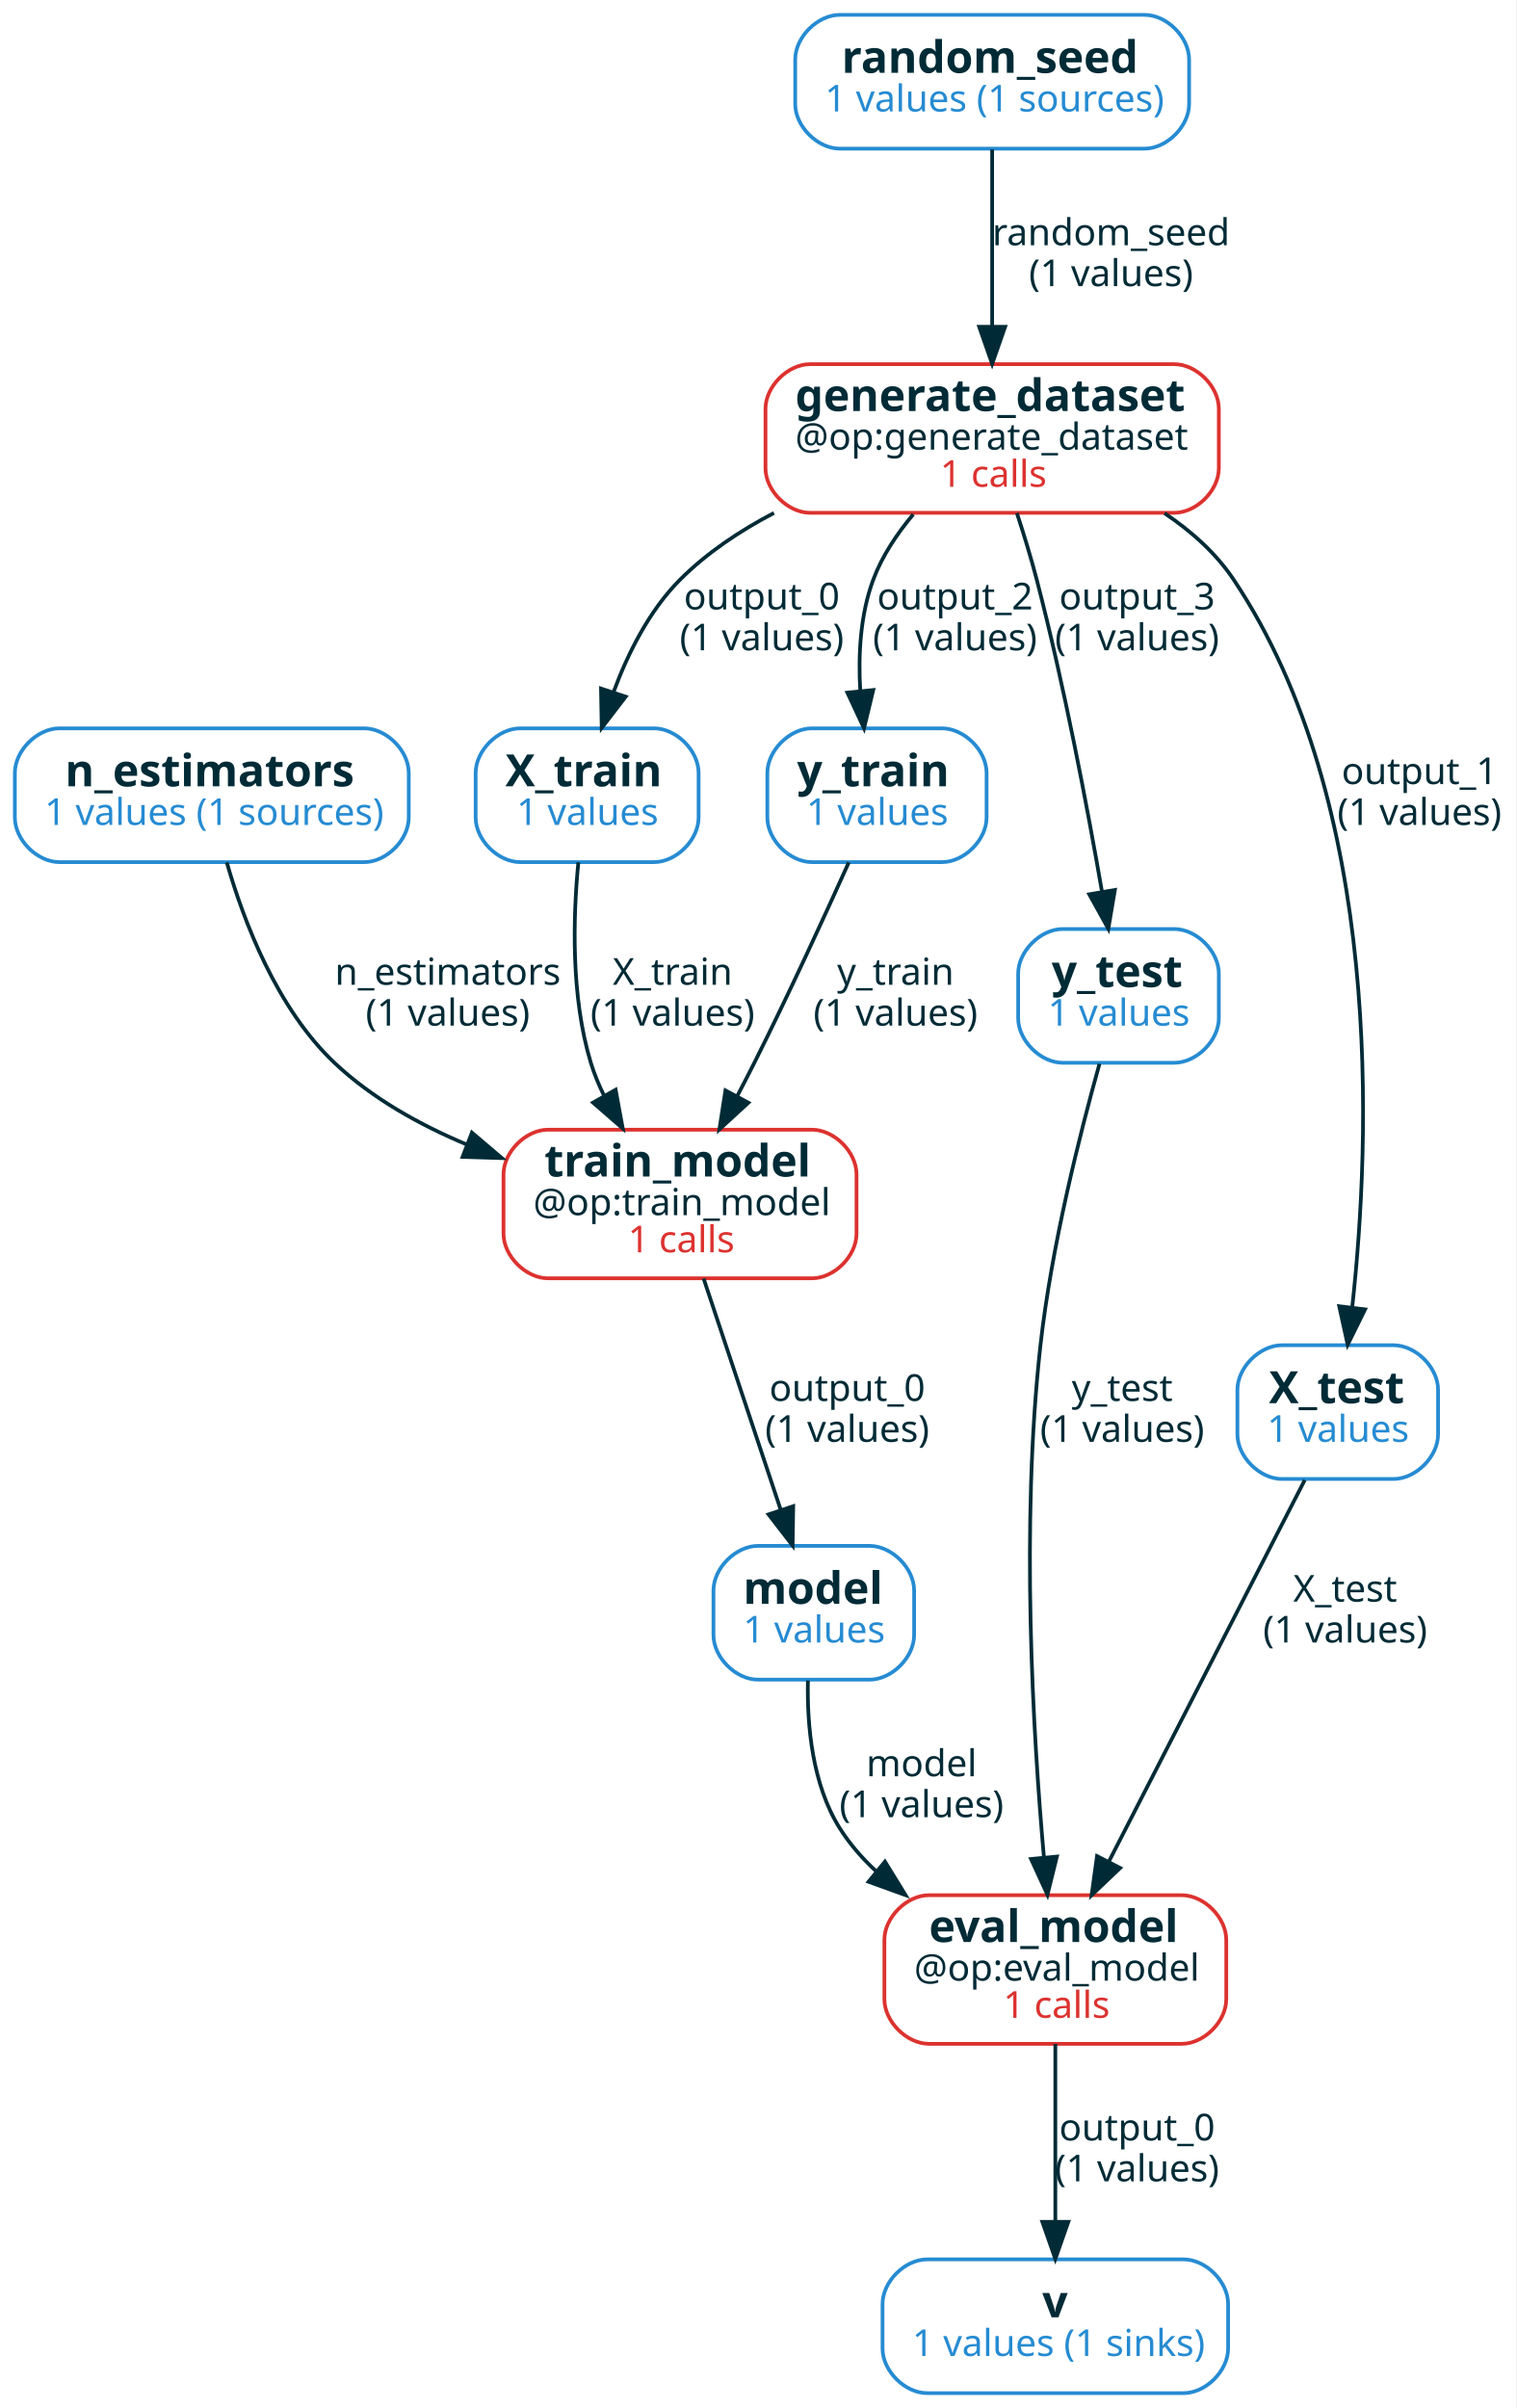
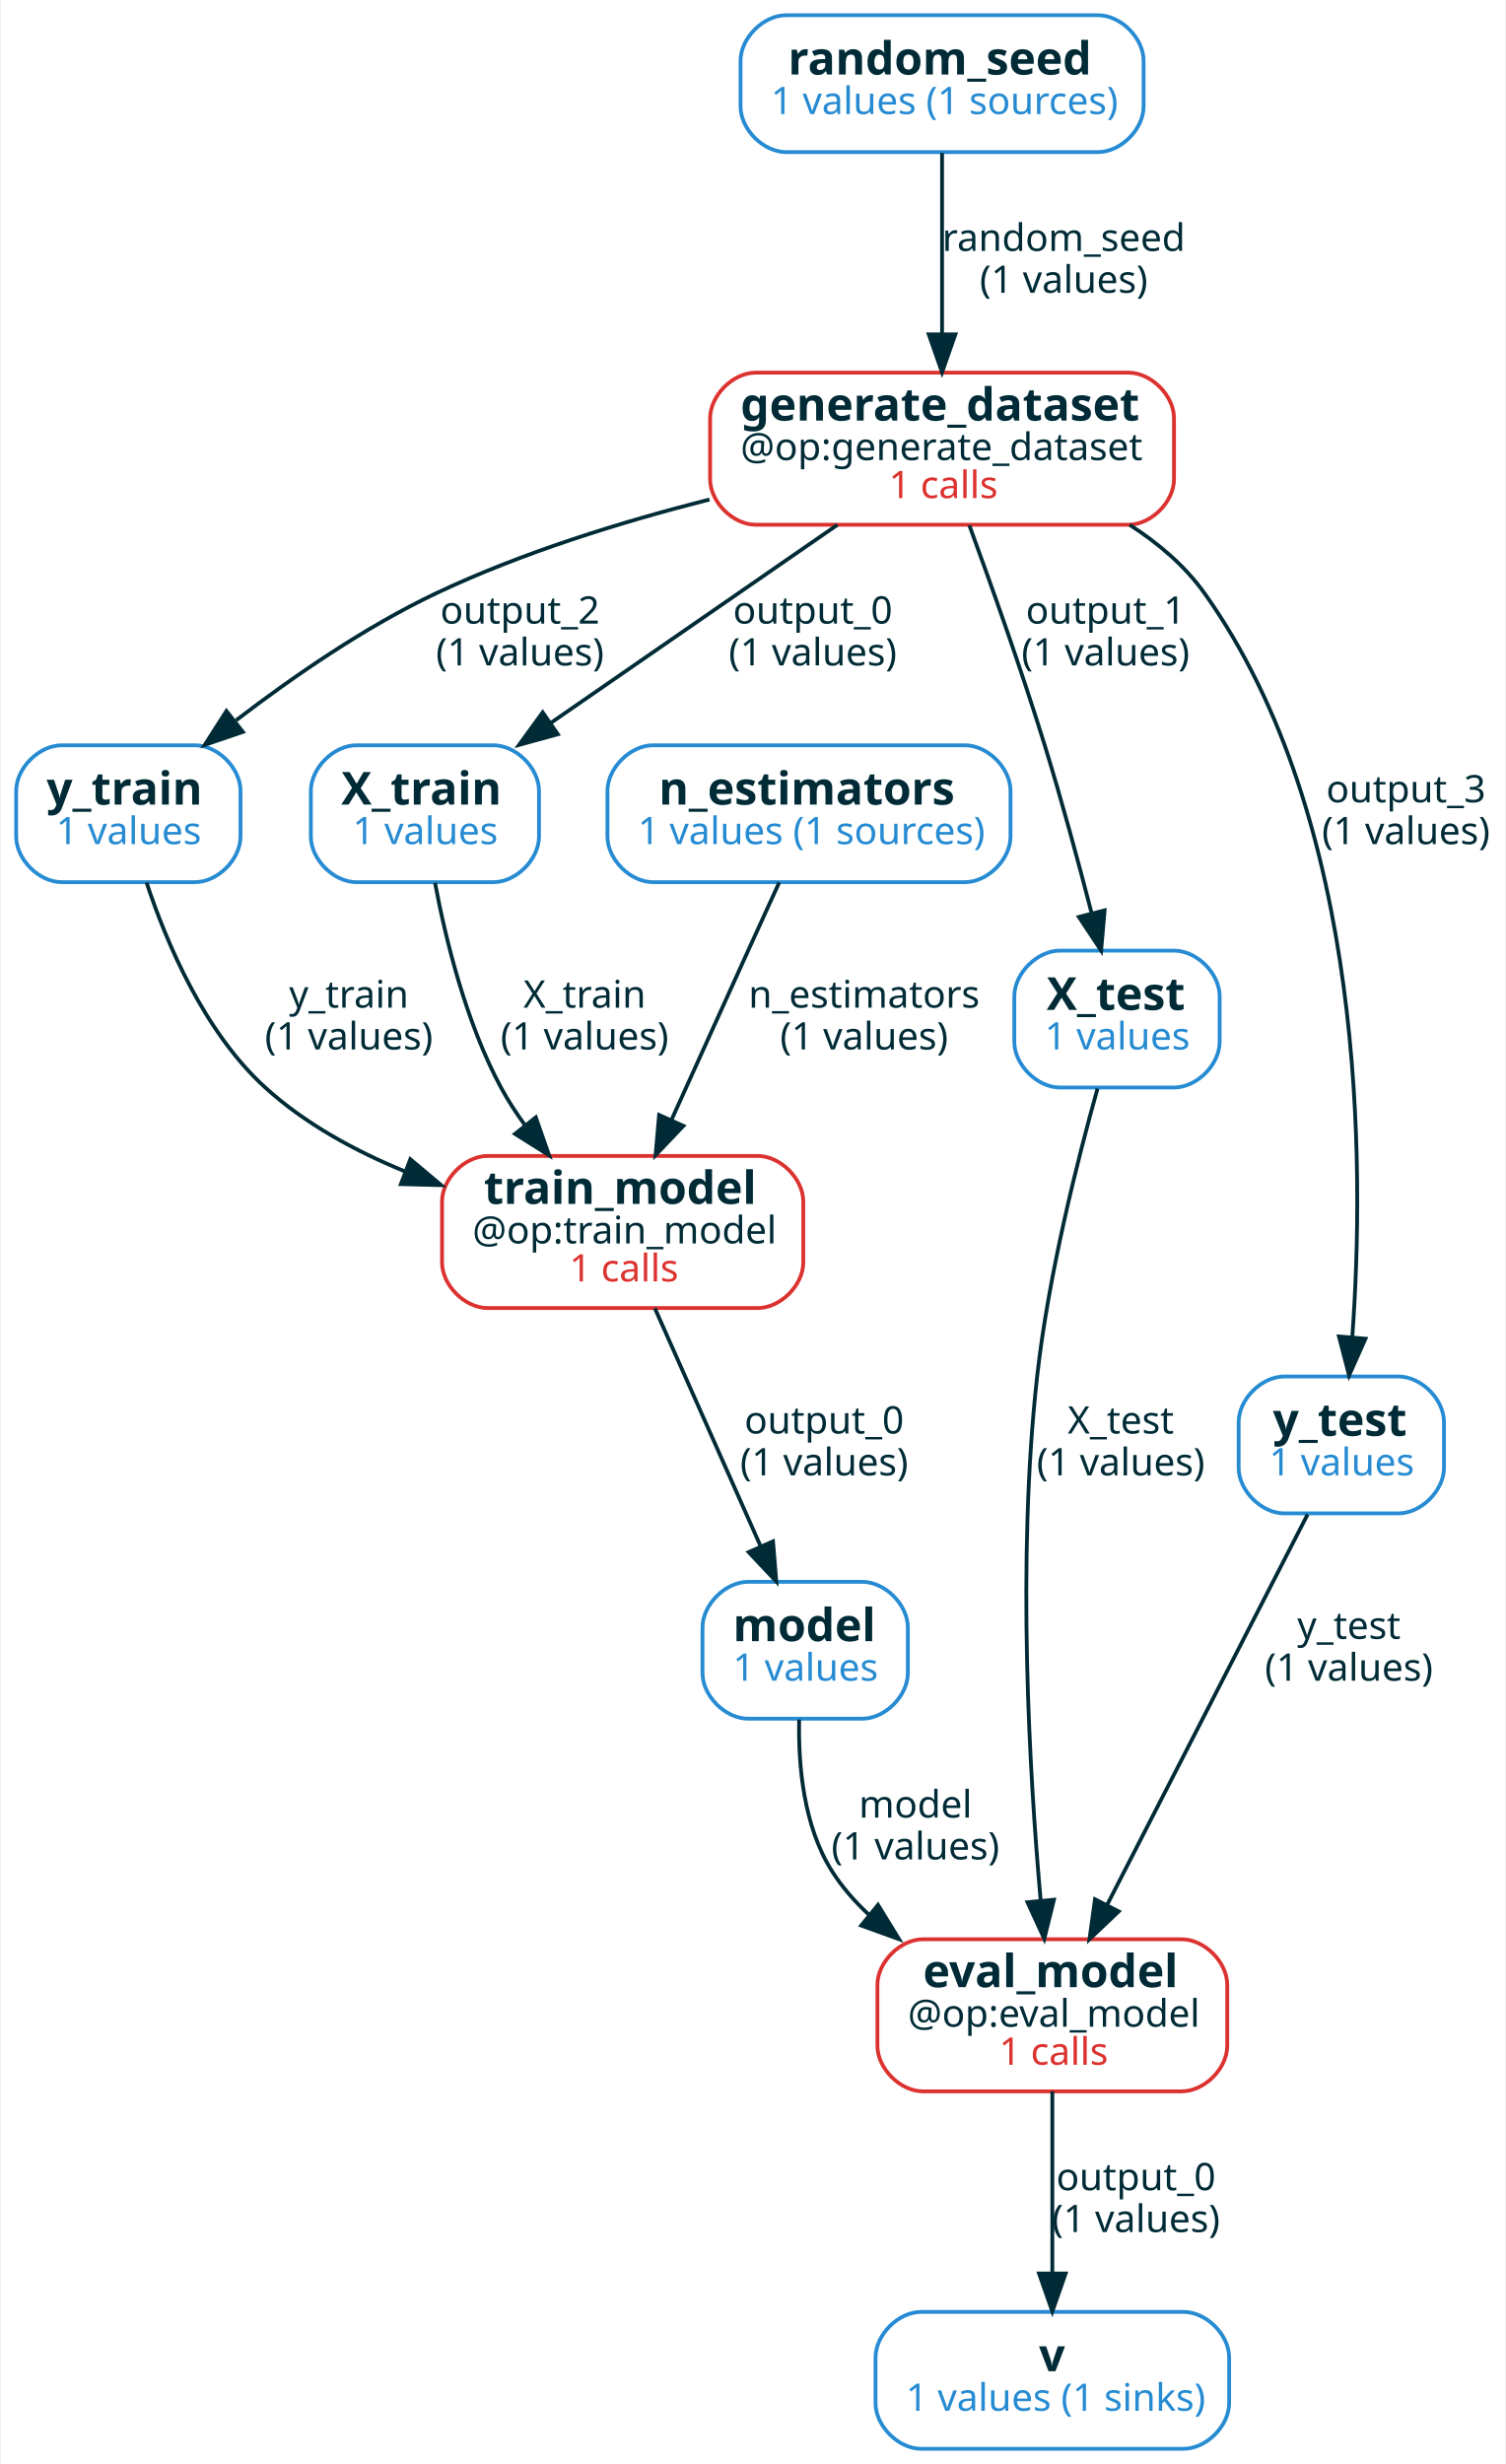
- <svg xmlns="http://www.w3.org/2000/svg" width="408pt" height="648pt" viewBox="0.00 0.00 408.00 648.00">
+ <svg xmlns="http://www.w3.org/2000/svg" width="396pt" height="648pt" viewBox="0.00 0.00 395.50 648.00">
  <g id="graph0" class="graph" transform="scale(1 1) rotate(0) translate(4 644)">
-     <polygon fill="white" stroke="transparent" points="-4,4 -4,-644 404,-644 404,4 -4,4" />
+     <polygon fill="white" stroke="transparent" points="-4,4 -4,-644 391.5,-644 391.5,4 -4,4" />
    <g id="node1" class="node">
-       <path fill="none" stroke="#268bd2" d="M94,-448C94,-448 12,-448 12,-448 6,-448 0,-442 0,-436 0,-436 0,-424 0,-424 0,-418 6,-412 12,-412 12,-412 94,-412 94,-412 100,-412 106,-418 106,-424 106,-424 106,-436 106,-436 106,-442 100,-448 94,-448" />
-       <text text-anchor="start" x="13.5" y="-432.4" font-family="RobotoMono" font-weight="bold" font-size="12.00" fill="#002b36">n_estimators</text>
-       <text text-anchor="start" x="8" y="-422" font-family="RobotoMono" font-size="10.00" fill="#268bd2">1 values (1 sources)</text>
+       <path fill="none" stroke="#268bd2" d="M47,-448C47,-448 12,-448 12,-448 6,-448 0,-442 0,-436 0,-436 0,-424 0,-424 0,-418 6,-412 12,-412 12,-412 47,-412 47,-412 53,-412 59,-418 59,-424 59,-424 59,-436 59,-436 59,-442 53,-448 47,-448" />
+       <text text-anchor="start" x="8" y="-432.4" font-family="RobotoMono" font-weight="bold" font-size="12.00" fill="#002b36">y_train</text>
+       <text text-anchor="start" x="10.5" y="-422" font-family="RobotoMono" font-size="10.00" fill="#268bd2">1 values</text>
+     </g>
+     <g id="node10" class="node">
+       <path fill="none" stroke="#dc322f" d="M195,-340C195,-340 124,-340 124,-340 118,-340 112,-334 112,-328 112,-328 112,-312 112,-312 112,-306 118,-300 124,-300 124,-300 195,-300 195,-300 201,-300 207,-306 207,-312 207,-312 207,-328 207,-328 207,-334 201,-340 195,-340" />
+       <text text-anchor="start" x="123" y="-327.4" font-family="RobotoMono" font-weight="bold" font-size="12.00" fill="#002b36">train_model</text>
+       <text text-anchor="start" x="120" y="-317" font-family="RobotoMono" font-size="10.00" fill="#002b36">@op:train_model</text>
+       <text text-anchor="start" x="145.5" y="-307" font-family="RobotoMono" font-size="10.00" fill="#dc322f">1 calls</text>
+     </g>
+     <g id="edge12" class="edge">
+       <path fill="none" stroke="#002b36" d="M34.29,-411.91C39.55,-396 49.45,-372.6 65.5,-358 75.94,-348.5 89.1,-341.32 102.25,-335.93" />
+       <polygon fill="#002b36" stroke="#002b36" points="103.66,-339.14 111.78,-332.32 101.18,-332.59 103.66,-339.14" />
+       <text text-anchor="middle" x="87.5" y="-379" font-family="RobotoMono" font-size="10.00" fill="#002b36">y_train</text>
+       <text text-anchor="middle" x="87.5" y="-368" font-family="RobotoMono" font-size="10.00" fill="#002b36">(1 values)</text>
+     </g>
+     <g id="node2" class="node">
+       <path fill="none" stroke="#268bd2" d="M125.5,-448C125.5,-448 89.5,-448 89.5,-448 83.5,-448 77.5,-442 77.5,-436 77.5,-436 77.5,-424 77.5,-424 77.5,-418 83.5,-412 89.5,-412 89.5,-412 125.5,-412 125.5,-412 131.5,-412 137.5,-418 137.5,-424 137.5,-424 137.5,-436 137.5,-436 137.5,-442 131.5,-448 125.5,-448" />
+       <text text-anchor="start" x="85.5" y="-432.4" font-family="RobotoMono" font-weight="bold" font-size="12.00" fill="#002b36">X_train</text>
+       <text text-anchor="start" x="88.5" y="-422" font-family="RobotoMono" font-size="10.00" fill="#268bd2">1 values</text>
+     </g>
+     <g id="edge11" class="edge">
+       <path fill="none" stroke="#002b36" d="M110.15,-411.85C112.95,-396.96 118.27,-375.14 127.5,-358 129.3,-354.66 131.44,-351.36 133.75,-348.19" />
+       <polygon fill="#002b36" stroke="#002b36" points="136.66,-350.16 140.15,-340.16 131.19,-345.8 136.66,-350.16" />
+       <text text-anchor="middle" x="149.5" y="-379" font-family="RobotoMono" font-size="10.00" fill="#002b36">X_train</text>
+       <text text-anchor="middle" x="149.5" y="-368" font-family="RobotoMono" font-size="10.00" fill="#002b36">(1 values)</text>
+     </g>
+     <g id="node3" class="node">
+       <path fill="none" stroke="#268bd2" d="M307,-36C307,-36 238,-36 238,-36 232,-36 226,-30 226,-24 226,-24 226,-12 226,-12 226,-6 232,0 238,0 238,0 307,0 307,0 313,0 319,-6 319,-12 319,-12 319,-24 319,-24 319,-30 313,-36 307,-36" />
+       <text text-anchor="start" x="269" y="-20.4" font-family="RobotoMono" font-weight="bold" font-size="12.00" fill="#002b36">v</text>
+       <text text-anchor="start" x="234" y="-10" font-family="RobotoMono" font-size="10.00" fill="#268bd2">1 values (1 sinks)</text>
+     </g>
+     <g id="node4" class="node">
+       <path fill="none" stroke="#268bd2" d="M284.5,-640C284.5,-640 202.5,-640 202.5,-640 196.5,-640 190.5,-634 190.5,-628 190.5,-628 190.5,-616 190.5,-616 190.5,-610 196.5,-604 202.5,-604 202.5,-604 284.5,-604 284.5,-604 290.5,-604 296.5,-610 296.5,-616 296.5,-616 296.5,-628 296.5,-628 296.5,-634 290.5,-640 284.5,-640" />
+       <text text-anchor="start" x="203" y="-624.4" font-family="RobotoMono" font-weight="bold" font-size="12.00" fill="#002b36">random_seed</text>
+       <text text-anchor="start" x="198.5" y="-614" font-family="RobotoMono" font-size="10.00" fill="#268bd2">1 values (1 sources)</text>
+     </g>
+     <g id="node11" class="node">
+       <path fill="none" stroke="#dc322f" d="M292.5,-546C292.5,-546 194.5,-546 194.5,-546 188.5,-546 182.5,-540 182.5,-534 182.5,-534 182.5,-518 182.5,-518 182.5,-512 188.5,-506 194.5,-506 194.5,-506 292.5,-506 292.5,-506 298.5,-506 304.5,-512 304.5,-518 304.5,-518 304.5,-534 304.5,-534 304.5,-540 298.5,-546 292.5,-546" />
+       <text text-anchor="start" x="190.5" y="-533.4" font-family="RobotoMono" font-weight="bold" font-size="12.00" fill="#002b36">generate_dataset</text>
+       <text text-anchor="start" x="190.5" y="-523" font-family="RobotoMono" font-size="10.00" fill="#002b36">@op:generate_dataset</text>
+       <text text-anchor="start" x="229.5" y="-513" font-family="RobotoMono" font-size="10.00" fill="#dc322f">1 calls</text>
+     </g>
+     <g id="edge9" class="edge">
+       <path fill="none" stroke="#002b36" d="M243.5,-603.76C243.5,-590.5 243.5,-571.86 243.5,-556.27" />
+       <polygon fill="#002b36" stroke="#002b36" points="247,-556.07 243.5,-546.07 240,-556.07 247,-556.07" />
+       <text text-anchor="middle" x="275.5" y="-578" font-family="RobotoMono" font-size="10.00" fill="#002b36">random_seed</text>
+       <text text-anchor="middle" x="275.5" y="-567" font-family="RobotoMono" font-size="10.00" fill="#002b36">(1 values)</text>
+     </g>
+     <g id="node5" class="node">
+       <path fill="none" stroke="#268bd2" d="M304.5,-394C304.5,-394 274.5,-394 274.5,-394 268.5,-394 262.5,-388 262.5,-382 262.5,-382 262.5,-370 262.5,-370 262.5,-364 268.5,-358 274.5,-358 274.5,-358 304.5,-358 304.5,-358 310.5,-358 316.5,-364 316.5,-370 316.5,-370 316.5,-382 316.5,-382 316.5,-388 310.5,-394 304.5,-394" />
+       <text text-anchor="start" x="271" y="-378.4" font-family="RobotoMono" font-weight="bold" font-size="12.00" fill="#002b36">X_test</text>
+       <text text-anchor="start" x="270.5" y="-368" font-family="RobotoMono" font-size="10.00" fill="#268bd2">1 values</text>
    </g>
    <g id="node9" class="node">
-       <path fill="none" stroke="#dc322f" d="M214.5,-340C214.5,-340 143.5,-340 143.5,-340 137.5,-340 131.5,-334 131.5,-328 131.5,-328 131.5,-312 131.5,-312 131.5,-306 137.5,-300 143.5,-300 143.5,-300 214.5,-300 214.5,-300 220.5,-300 226.5,-306 226.5,-312 226.5,-312 226.5,-328 226.5,-328 226.5,-334 220.5,-340 214.5,-340" />
-       <text text-anchor="start" x="142.5" y="-327.4" font-family="RobotoMono" font-weight="bold" font-size="12.00" fill="#002b36">train_model</text>
-       <text text-anchor="start" x="139.5" y="-317" font-family="RobotoMono" font-size="10.00" fill="#002b36">@op:train_model</text>
-       <text text-anchor="start" x="165" y="-307" font-family="RobotoMono" font-size="10.00" fill="#dc322f">1 calls</text>
+       <path fill="none" stroke="#dc322f" d="M306.5,-134C306.5,-134 238.5,-134 238.5,-134 232.5,-134 226.5,-128 226.5,-122 226.5,-122 226.5,-106 226.5,-106 226.5,-100 232.5,-94 238.5,-94 238.5,-94 306.5,-94 306.5,-94 312.5,-94 318.5,-100 318.5,-106 318.5,-106 318.5,-122 318.5,-122 318.5,-128 312.5,-134 306.5,-134" />
+       <text text-anchor="start" x="238.5" y="-121.4" font-family="RobotoMono" font-weight="bold" font-size="12.00" fill="#002b36">eval_model</text>
+       <text text-anchor="start" x="234.5" y="-111" font-family="RobotoMono" font-size="10.00" fill="#002b36">@op:eval_model</text>
+       <text text-anchor="start" x="258.5" y="-101" font-family="RobotoMono" font-size="10.00" fill="#dc322f">1 calls</text>
    </g>
-     <g id="edge12" class="edge">
-       <path fill="none" stroke="#002b36" d="M57.03,-411.93C61.59,-396.04 70.49,-372.66 86,-358 96.06,-348.49 108.87,-341.32 121.73,-335.95" />
-       <polygon fill="#002b36" stroke="#002b36" points="123,-339.21 131.07,-332.35 120.49,-332.68 123,-339.21" />
-       <text text-anchor="middle" x="116.5" y="-379" font-family="RobotoMono" font-size="10.00" fill="#002b36">n_estimators</text>
-       <text text-anchor="middle" x="116.5" y="-368" font-family="RobotoMono" font-size="10.00" fill="#002b36">(1 values)</text>
+     <g id="edge2" class="edge">
+       <path fill="none" stroke="#002b36" d="M284.38,-357.71C279.19,-339.19 271.49,-308.81 268.5,-282 263.14,-233.89 266.47,-177.51 269.44,-144.11" />
+       <polygon fill="#002b36" stroke="#002b36" points="272.92,-144.39 270.38,-134.11 265.96,-143.74 272.92,-144.39" />
+       <text text-anchor="middle" x="290.5" y="-267" font-family="RobotoMono" font-size="10.00" fill="#002b36">X_test</text>
+       <text text-anchor="middle" x="290.5" y="-256" font-family="RobotoMono" font-size="10.00" fill="#002b36">(1 values)</text>
    </g>
-     <g id="node2" class="node">
-       <path fill="none" stroke="#268bd2" d="M172,-448C172,-448 136,-448 136,-448 130,-448 124,-442 124,-436 124,-436 124,-424 124,-424 124,-418 130,-412 136,-412 136,-412 172,-412 172,-412 178,-412 184,-418 184,-424 184,-424 184,-436 184,-436 184,-442 178,-448 172,-448" />
-       <text text-anchor="start" x="132" y="-432.4" font-family="RobotoMono" font-weight="bold" font-size="12.00" fill="#002b36">X_train</text>
-       <text text-anchor="start" x="135" y="-422" font-family="RobotoMono" font-size="10.00" fill="#268bd2">1 values</text>
+     <g id="node6" class="node">
+       <path fill="none" stroke="#268bd2" d="M249.5,-448C249.5,-448 167.5,-448 167.5,-448 161.5,-448 155.5,-442 155.5,-436 155.5,-436 155.5,-424 155.5,-424 155.5,-418 161.5,-412 167.5,-412 167.5,-412 249.5,-412 249.5,-412 255.5,-412 261.5,-418 261.5,-424 261.5,-424 261.5,-436 261.5,-436 261.5,-442 255.5,-448 249.5,-448" />
+       <text text-anchor="start" x="169" y="-432.4" font-family="RobotoMono" font-weight="bold" font-size="12.00" fill="#002b36">n_estimators</text>
+       <text text-anchor="start" x="163.5" y="-422" font-family="RobotoMono" font-size="10.00" fill="#268bd2">1 values (1 sources)</text>
    </g>
-     <g id="edge11" class="edge">
-       <path fill="none" stroke="#002b36" d="M151.64,-411.95C150.22,-397.31 149.59,-375.81 155,-358 155.91,-355.02 157.13,-352.05 158.55,-349.17" />
-       <polygon fill="#002b36" stroke="#002b36" points="161.67,-350.75 163.59,-340.33 155.59,-347.28 161.67,-350.75" />
-       <text text-anchor="middle" x="177" y="-379" font-family="RobotoMono" font-size="10.00" fill="#002b36">X_train</text>
-       <text text-anchor="middle" x="177" y="-368" font-family="RobotoMono" font-size="10.00" fill="#002b36">(1 values)</text>
+     <g id="edge13" class="edge">
+       <path fill="none" stroke="#002b36" d="M200.67,-411.92C198.07,-406.22 195.15,-399.84 192.5,-394 185.83,-379.33 178.44,-362.98 172.34,-349.48" />
+       <polygon fill="#002b36" stroke="#002b36" points="175.47,-347.9 168.16,-340.22 169.09,-350.78 175.47,-347.9" />
+       <text text-anchor="middle" x="223" y="-379" font-family="RobotoMono" font-size="10.00" fill="#002b36">n_estimators</text>
+       <text text-anchor="middle" x="223" y="-368" font-family="RobotoMono" font-size="10.00" fill="#002b36">(1 values)</text>
    </g>
-     <g id="node3" class="node">
-       <path fill="none" stroke="#268bd2" d="M304,-640C304,-640 222,-640 222,-640 216,-640 210,-634 210,-628 210,-628 210,-616 210,-616 210,-610 216,-604 222,-604 222,-604 304,-604 304,-604 310,-604 316,-610 316,-616 316,-616 316,-628 316,-628 316,-634 310,-640 304,-640" />
-       <text text-anchor="start" x="222.5" y="-624.4" font-family="RobotoMono" font-weight="bold" font-size="12.00" fill="#002b36">random_seed</text>
-       <text text-anchor="start" x="218" y="-614" font-family="RobotoMono" font-size="10.00" fill="#268bd2">1 values (1 sources)</text>
+     <g id="node7" class="node">
+       <path fill="none" stroke="#268bd2" d="M363.5,-282C363.5,-282 333.5,-282 333.5,-282 327.5,-282 321.5,-276 321.5,-270 321.5,-270 321.5,-258 321.5,-258 321.5,-252 327.5,-246 333.5,-246 333.5,-246 363.5,-246 363.5,-246 369.5,-246 375.5,-252 375.5,-258 375.5,-258 375.5,-270 375.5,-270 375.5,-276 369.5,-282 363.5,-282" />
+       <text text-anchor="start" x="330.5" y="-266.4" font-family="RobotoMono" font-weight="bold" font-size="12.00" fill="#002b36">y_test</text>
+       <text text-anchor="start" x="329.5" y="-256" font-family="RobotoMono" font-size="10.00" fill="#268bd2">1 values</text>
    </g>
-     <g id="node10" class="node">
-       <path fill="none" stroke="#dc322f" d="M312,-546C312,-546 214,-546 214,-546 208,-546 202,-540 202,-534 202,-534 202,-518 202,-518 202,-512 208,-506 214,-506 214,-506 312,-506 312,-506 318,-506 324,-512 324,-518 324,-518 324,-534 324,-534 324,-540 318,-546 312,-546" />
-       <text text-anchor="start" x="210" y="-533.4" font-family="RobotoMono" font-weight="bold" font-size="12.00" fill="#002b36">generate_dataset</text>
-       <text text-anchor="start" x="210" y="-523" font-family="RobotoMono" font-size="10.00" fill="#002b36">@op:generate_dataset</text>
-       <text text-anchor="start" x="249" y="-513" font-family="RobotoMono" font-size="10.00" fill="#dc322f">1 calls</text>
+     <g id="edge3" class="edge">
+       <path fill="none" stroke="#002b36" d="M339.63,-245.73C326.7,-220.55 302.52,-173.46 286.98,-143.2" />
+       <polygon fill="#002b36" stroke="#002b36" points="289.95,-141.32 282.27,-134.02 283.72,-144.52 289.95,-141.32" />
+       <text text-anchor="middle" x="350.5" y="-213" font-family="RobotoMono" font-size="10.00" fill="#002b36">y_test</text>
+       <text text-anchor="middle" x="350.5" y="-202" font-family="RobotoMono" font-size="10.00" fill="#002b36">(1 values)</text>
    </g>
-     <g id="edge9" class="edge">
-       <path fill="none" stroke="#002b36" d="M263,-603.76C263,-590.5 263,-571.86 263,-556.27" />
-       <polygon fill="#002b36" stroke="#002b36" points="266.5,-556.07 263,-546.07 259.5,-556.07 266.5,-556.07" />
-       <text text-anchor="middle" x="295" y="-578" font-family="RobotoMono" font-size="10.00" fill="#002b36">random_seed</text>
-       <text text-anchor="middle" x="295" y="-567" font-family="RobotoMono" font-size="10.00" fill="#002b36">(1 values)</text>
-     </g>
-     <g id="node4" class="node">
-       <path fill="none" stroke="#268bd2" d="M314.5,-36C314.5,-36 245.5,-36 245.5,-36 239.5,-36 233.5,-30 233.5,-24 233.5,-24 233.5,-12 233.5,-12 233.5,-6 239.5,0 245.5,0 245.5,0 314.5,0 314.5,0 320.5,0 326.5,-6 326.5,-12 326.5,-12 326.5,-24 326.5,-24 326.5,-30 320.5,-36 314.5,-36" />
-       <text text-anchor="start" x="276.5" y="-20.4" font-family="RobotoMono" font-weight="bold" font-size="12.00" fill="#002b36">v</text>
-       <text text-anchor="start" x="241.5" y="-10" font-family="RobotoMono" font-size="10.00" fill="#268bd2">1 values (1 sinks)</text>
-     </g>
-     <g id="node5" class="node">
-       <path fill="none" stroke="#268bd2" d="M230,-228C230,-228 200,-228 200,-228 194,-228 188,-222 188,-216 188,-216 188,-204 188,-204 188,-198 194,-192 200,-192 200,-192 230,-192 230,-192 236,-192 242,-198 242,-204 242,-204 242,-216 242,-216 242,-222 236,-228 230,-228" />
-       <text text-anchor="start" x="196" y="-212.4" font-family="RobotoMono" font-weight="bold" font-size="12.00" fill="#002b36">model</text>
-       <text text-anchor="start" x="196" y="-202" font-family="RobotoMono" font-size="10.00" fill="#268bd2">1 values</text>
-     </g>
-     <g id="node11" class="node">
-       <path fill="none" stroke="#dc322f" d="M314,-134C314,-134 246,-134 246,-134 240,-134 234,-128 234,-122 234,-122 234,-106 234,-106 234,-100 240,-94 246,-94 246,-94 314,-94 314,-94 320,-94 326,-100 326,-106 326,-106 326,-122 326,-122 326,-128 320,-134 314,-134" />
-       <text text-anchor="start" x="246" y="-121.4" font-family="RobotoMono" font-weight="bold" font-size="12.00" fill="#002b36">eval_model</text>
-       <text text-anchor="start" x="242" y="-111" font-family="RobotoMono" font-size="10.00" fill="#002b36">@op:eval_model</text>
-       <text text-anchor="start" x="266" y="-101" font-family="RobotoMono" font-size="10.00" fill="#dc322f">1 calls</text>
+     <g id="node8" class="node">
+       <path fill="none" stroke="#268bd2" d="M222.5,-228C222.5,-228 192.5,-228 192.5,-228 186.5,-228 180.5,-222 180.5,-216 180.5,-216 180.5,-204 180.5,-204 180.5,-198 186.5,-192 192.5,-192 192.5,-192 222.5,-192 222.5,-192 228.5,-192 234.5,-198 234.5,-204 234.5,-204 234.5,-216 234.5,-216 234.5,-222 228.5,-228 222.5,-228" />
+       <text text-anchor="start" x="188.5" y="-212.4" font-family="RobotoMono" font-weight="bold" font-size="12.00" fill="#002b36">model</text>
+       <text text-anchor="start" x="188.5" y="-202" font-family="RobotoMono" font-size="10.00" fill="#268bd2">1 values</text>
    </g>
    <g id="edge4" class="edge">
-       <path fill="none" stroke="#002b36" d="M213.42,-191.77C213.16,-179.75 214.56,-163.81 222,-152 224.65,-147.8 227.96,-143.99 231.66,-140.55" />
-       <polygon fill="#002b36" stroke="#002b36" points="234.15,-143.04 239.7,-134.01 229.73,-137.61 234.15,-143.04" />
-       <text text-anchor="middle" x="244" y="-166" font-family="RobotoMono" font-size="10.00" fill="#002b36">model</text>
-       <text text-anchor="middle" x="244" y="-155" font-family="RobotoMono" font-size="10.00" fill="#002b36">(1 values)</text>
+       <path fill="none" stroke="#002b36" d="M205.92,-191.77C205.66,-179.75 207.06,-163.81 214.5,-152 217.15,-147.8 220.46,-143.99 224.16,-140.55" />
+       <polygon fill="#002b36" stroke="#002b36" points="226.65,-143.04 232.2,-134.01 222.23,-137.61 226.65,-143.04" />
+       <text text-anchor="middle" x="236.5" y="-166" font-family="RobotoMono" font-size="10.00" fill="#002b36">model</text>
+       <text text-anchor="middle" x="236.5" y="-155" font-family="RobotoMono" font-size="10.00" fill="#002b36">(1 values)</text>
    </g>
-     <g id="node6" class="node">
-       <path fill="none" stroke="#268bd2" d="M312,-394C312,-394 282,-394 282,-394 276,-394 270,-388 270,-382 270,-382 270,-370 270,-370 270,-364 276,-358 282,-358 282,-358 312,-358 312,-358 318,-358 324,-364 324,-370 324,-370 324,-382 324,-382 324,-388 318,-394 312,-394" />
-       <text text-anchor="start" x="279" y="-378.4" font-family="RobotoMono" font-weight="bold" font-size="12.00" fill="#002b36">y_test</text>
-       <text text-anchor="start" x="278" y="-368" font-family="RobotoMono" font-size="10.00" fill="#268bd2">1 values</text>
-     </g>
-     <g id="edge2" class="edge">
-       <path fill="none" stroke="#002b36" d="M291.88,-357.71C286.69,-339.19 278.99,-308.81 276,-282 270.64,-233.89 273.97,-177.51 276.94,-144.11" />
-       <polygon fill="#002b36" stroke="#002b36" points="280.42,-144.39 277.88,-134.11 273.46,-143.74 280.42,-144.39" />
-       <text text-anchor="middle" x="298" y="-267" font-family="RobotoMono" font-size="10.00" fill="#002b36">y_test</text>
-       <text text-anchor="middle" x="298" y="-256" font-family="RobotoMono" font-size="10.00" fill="#002b36">(1 values)</text>
-     </g>
-     <g id="node7" class="node">
-       <path fill="none" stroke="#268bd2" d="M371,-282C371,-282 341,-282 341,-282 335,-282 329,-276 329,-270 329,-270 329,-258 329,-258 329,-252 335,-246 341,-246 341,-246 371,-246 371,-246 377,-246 383,-252 383,-258 383,-258 383,-270 383,-270 383,-276 377,-282 371,-282" />
-       <text text-anchor="start" x="337.5" y="-266.4" font-family="RobotoMono" font-weight="bold" font-size="12.00" fill="#002b36">X_test</text>
-       <text text-anchor="start" x="337" y="-256" font-family="RobotoMono" font-size="10.00" fill="#268bd2">1 values</text>
-     </g>
-     <g id="edge3" class="edge">
-       <path fill="none" stroke="#002b36" d="M347.13,-245.73C334.2,-220.55 310.02,-173.46 294.48,-143.2" />
-       <polygon fill="#002b36" stroke="#002b36" points="297.45,-141.32 289.77,-134.02 291.22,-144.52 297.45,-141.32" />
-       <text text-anchor="middle" x="358" y="-213" font-family="RobotoMono" font-size="10.00" fill="#002b36">X_test</text>
-       <text text-anchor="middle" x="358" y="-202" font-family="RobotoMono" font-size="10.00" fill="#002b36">(1 values)</text>
-     </g>
-     <g id="node8" class="node">
-       <path fill="none" stroke="#268bd2" d="M249.5,-448C249.5,-448 214.5,-448 214.5,-448 208.5,-448 202.5,-442 202.5,-436 202.5,-436 202.5,-424 202.5,-424 202.5,-418 208.5,-412 214.5,-412 214.5,-412 249.5,-412 249.5,-412 255.5,-412 261.5,-418 261.5,-424 261.5,-424 261.5,-436 261.5,-436 261.5,-442 255.5,-448 249.5,-448" />
-       <text text-anchor="start" x="210.5" y="-432.4" font-family="RobotoMono" font-weight="bold" font-size="12.00" fill="#002b36">y_train</text>
-       <text text-anchor="start" x="213" y="-422" font-family="RobotoMono" font-size="10.00" fill="#268bd2">1 values</text>
-     </g>
-     <g id="edge13" class="edge">
-       <path fill="none" stroke="#002b36" d="M224.42,-411.93C217.91,-397.47 208.15,-376.22 199,-358 197.53,-355.06 195.95,-352.02 194.36,-348.99" />
-       <polygon fill="#002b36" stroke="#002b36" points="197.4,-347.26 189.6,-340.09 191.23,-350.56 197.4,-347.26" />
-       <text text-anchor="middle" x="237" y="-379" font-family="RobotoMono" font-size="10.00" fill="#002b36">y_train</text>
-       <text text-anchor="middle" x="237" y="-368" font-family="RobotoMono" font-size="10.00" fill="#002b36">(1 values)</text>
+     <g id="edge1" class="edge">
+       <path fill="none" stroke="#002b36" d="M272.5,-93.98C272.5,-80.34 272.5,-61.75 272.5,-46.5" />
+       <polygon fill="#002b36" stroke="#002b36" points="276,-46.1 272.5,-36.1 269,-46.1 276,-46.1" />
+       <text text-anchor="middle" x="294.5" y="-68" font-family="RobotoMono" font-size="10.00" fill="#002b36">output_0</text>
+       <text text-anchor="middle" x="294.5" y="-57" font-family="RobotoMono" font-size="10.00" fill="#002b36">(1 values)</text>
    </g>
    <g id="edge10" class="edge">
-       <path fill="none" stroke="#002b36" d="M185.35,-299.94C191.1,-282.69 199.63,-257.11 206.06,-237.81" />
-       <polygon fill="#002b36" stroke="#002b36" points="209.46,-238.68 209.3,-228.09 202.82,-236.47 209.46,-238.68" />
-       <text text-anchor="middle" x="224" y="-267" font-family="RobotoMono" font-size="10.00" fill="#002b36">output_0</text>
-       <text text-anchor="middle" x="224" y="-256" font-family="RobotoMono" font-size="10.00" fill="#002b36">(1 values)</text>
+       <path fill="none" stroke="#002b36" d="M167.97,-299.94C175.71,-282.53 187.22,-256.64 195.82,-237.27" />
+       <polygon fill="#002b36" stroke="#002b36" points="199.04,-238.65 199.9,-228.09 192.64,-235.81 199.04,-238.65" />
+       <text text-anchor="middle" x="212.5" y="-267" font-family="RobotoMono" font-size="10.00" fill="#002b36">output_0</text>
+       <text text-anchor="middle" x="212.5" y="-256" font-family="RobotoMono" font-size="10.00" fill="#002b36">(1 values)</text>
+     </g>
+     <g id="edge8" class="edge">
+       <path fill="none" stroke="#002b36" d="M182.34,-512.64C159.2,-506.77 133.03,-498.67 110.5,-488 91.79,-479.14 72.77,-466.01 57.86,-454.58" />
+       <polygon fill="#002b36" stroke="#002b36" points="59.62,-451.52 49.6,-448.1 55.3,-457.02 59.62,-451.52" />
+       <text text-anchor="middle" x="132.5" y="-480" font-family="RobotoMono" font-size="10.00" fill="#002b36">output_2</text>
+       <text text-anchor="middle" x="132.5" y="-469" font-family="RobotoMono" font-size="10.00" fill="#002b36">(1 values)</text>
    </g>
    <g id="edge7" class="edge">
-       <path fill="none" stroke="#002b36" d="M204.28,-505.96C195.06,-501.14 186.21,-495.22 179,-488 170.73,-479.71 164.98,-468.23 161.1,-457.74" />
-       <polygon fill="#002b36" stroke="#002b36" points="164.38,-456.52 157.93,-448.12 157.74,-458.71 164.38,-456.52" />
-       <text text-anchor="middle" x="201" y="-480" font-family="RobotoMono" font-size="10.00" fill="#002b36">output_0</text>
-       <text text-anchor="middle" x="201" y="-469" font-family="RobotoMono" font-size="10.00" fill="#002b36">(1 values)</text>
+       <path fill="none" stroke="#002b36" d="M215.98,-505.98C194.23,-490.95 163.8,-469.91 140.7,-453.95" />
+       <polygon fill="#002b36" stroke="#002b36" points="142.45,-450.9 132.24,-448.1 138.47,-456.66 142.45,-450.9" />
+       <text text-anchor="middle" x="209.5" y="-480" font-family="RobotoMono" font-size="10.00" fill="#002b36">output_0</text>
+       <text text-anchor="middle" x="209.5" y="-469" font-family="RobotoMono" font-size="10.00" fill="#002b36">(1 values)</text>
+     </g>
+     <g id="edge5" class="edge">
+       <path fill="none" stroke="#002b36" d="M250.68,-505.83C256.37,-490.33 264.36,-467.9 270.5,-448 274.95,-433.57 279.35,-417.31 282.79,-403.99" />
+       <polygon fill="#002b36" stroke="#002b36" points="286.25,-404.59 285.33,-394.03 279.47,-402.86 286.25,-404.59" />
+       <text text-anchor="middle" x="286.5" y="-480" font-family="RobotoMono" font-size="10.00" fill="#002b36">output_1</text>
+       <text text-anchor="middle" x="286.5" y="-469" font-family="RobotoMono" font-size="10.00" fill="#002b36">(1 values)</text>
    </g>
    <g id="edge6" class="edge">
-       <path fill="none" stroke="#002b36" d="M269.66,-505.92C271.53,-500.2 273.47,-493.88 275,-488 282.39,-459.61 288.65,-426.56 292.57,-403.96" />
-       <polygon fill="#002b36" stroke="#002b36" points="296.03,-404.51 294.26,-394.07 289.13,-403.34 296.03,-404.51" />
-       <text text-anchor="middle" x="302" y="-480" font-family="RobotoMono" font-size="10.00" fill="#002b36">output_3</text>
-       <text text-anchor="middle" x="302" y="-469" font-family="RobotoMono" font-size="10.00" fill="#002b36">(1 values)</text>
-     </g>
-     <g id="edge5" class="edge">
-       <path fill="none" stroke="#002b36" d="M309.4,-505.88C316.61,-501.04 323.24,-495.13 328,-488 368.36,-427.61 364.83,-337.13 359.9,-292.26" />
-       <polygon fill="#002b36" stroke="#002b36" points="363.35,-291.64 358.67,-282.13 356.4,-292.48 363.35,-291.64" />
-       <text text-anchor="middle" x="378" y="-433" font-family="RobotoMono" font-size="10.00" fill="#002b36">output_1</text>
-       <text text-anchor="middle" x="378" y="-422" font-family="RobotoMono" font-size="10.00" fill="#002b36">(1 values)</text>
-     </g>
-     <g id="edge8" class="edge">
-       <path fill="none" stroke="#002b36" d="M241.78,-505.61C237.39,-500.37 233.37,-494.37 231,-488 227.5,-478.6 226.93,-467.71 227.51,-457.98" />
-       <polygon fill="#002b36" stroke="#002b36" points="231,-458.31 228.52,-448.01 224.03,-457.61 231,-458.31" />
-       <text text-anchor="middle" x="253" y="-480" font-family="RobotoMono" font-size="10.00" fill="#002b36">output_2</text>
-       <text text-anchor="middle" x="253" y="-469" font-family="RobotoMono" font-size="10.00" fill="#002b36">(1 values)</text>
-     </g>
-     <g id="edge1" class="edge">
-       <path fill="none" stroke="#002b36" d="M280,-93.98C280,-80.34 280,-61.75 280,-46.5" />
-       <polygon fill="#002b36" stroke="#002b36" points="283.5,-46.1 280,-36.1 276.5,-46.1 283.5,-46.1" />
-       <text text-anchor="middle" x="302" y="-68" font-family="RobotoMono" font-size="10.00" fill="#002b36">output_0</text>
-       <text text-anchor="middle" x="302" y="-57" font-family="RobotoMono" font-size="10.00" fill="#002b36">(1 values)</text>
+       <path fill="none" stroke="#002b36" d="M292.85,-505.96C300.4,-501.12 307.37,-495.19 312.5,-488 354.88,-428.56 354.66,-337.65 351.39,-292.47" />
+       <polygon fill="#002b36" stroke="#002b36" points="354.85,-291.94 350.54,-282.27 347.88,-292.52 354.85,-291.94" />
+       <text text-anchor="middle" x="365.5" y="-433" font-family="RobotoMono" font-size="10.00" fill="#002b36">output_3</text>
+       <text text-anchor="middle" x="365.5" y="-422" font-family="RobotoMono" font-size="10.00" fill="#002b36">(1 values)</text>
    </g>
  </g>
</svg>
